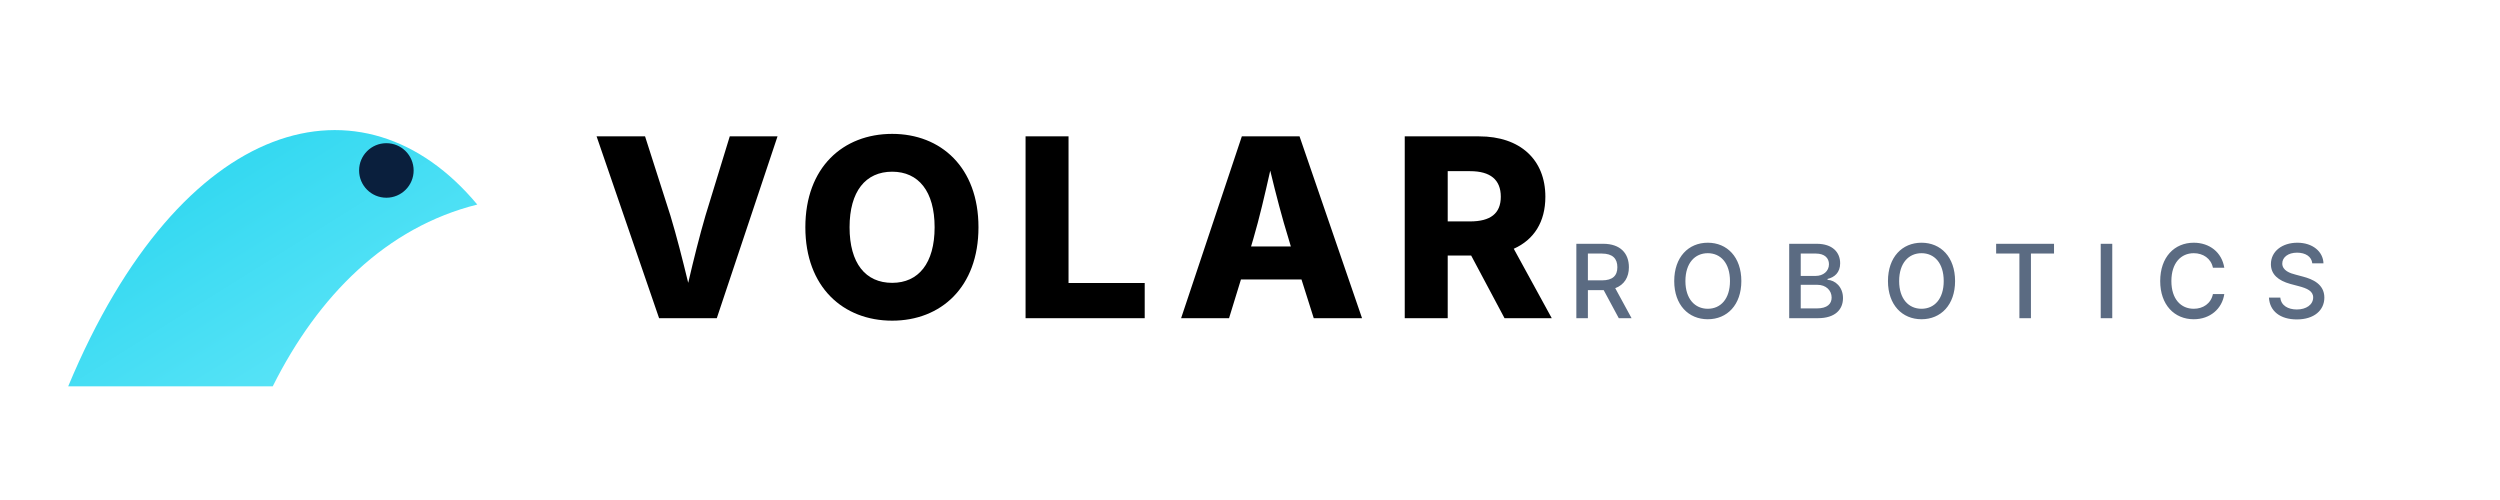
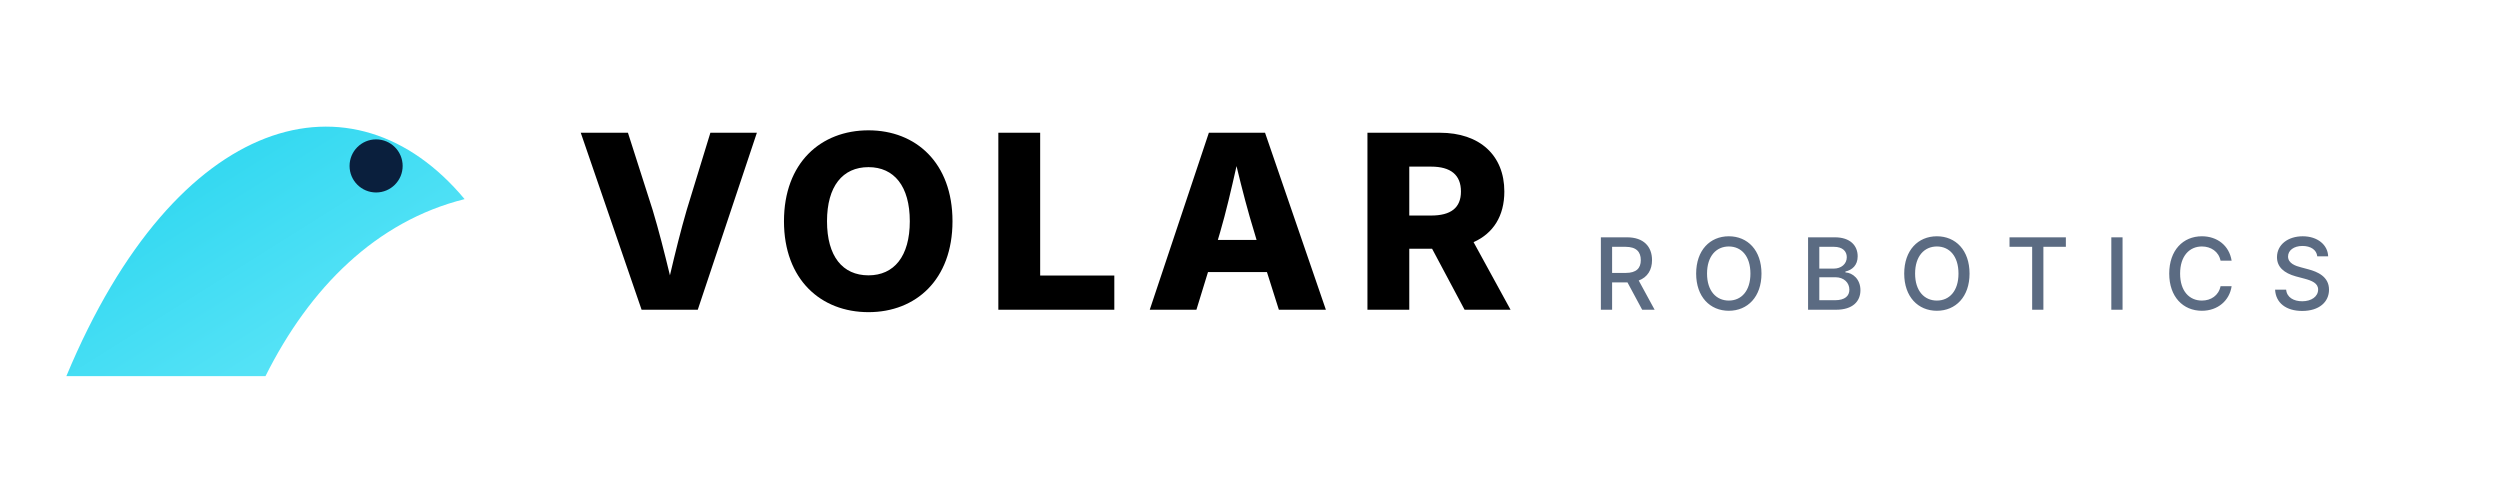
- <svg xmlns="http://www.w3.org/2000/svg" viewBox="0 0 220 44" role="img" aria-label="VOLAR ROBOTICS">
+ <svg xmlns="http://www.w3.org/2000/svg" viewBox="0 0 226 44" role="img" aria-label="VOLAR ROBOTICS">
  <defs>
    <linearGradient id="vg" x1="0" y1="0" x2="1" y2="1">
      <stop offset="0" stop-color="#22D3EE" />
      <stop offset="1" stop-color="#67E8F9" />
    </linearGradient>
  </defs>
  <g transform="translate(4 4)">
    <path d="M2 30 C 12 6, 28 2, 38 14 C 30 16, 24 22, 20 30 Z" fill="url(#vg)" />
    <circle cx="30" cy="11" r="2.4" fill="#0A1F3D" />
  </g>
  <g fill="currentColor" font-family="Inter, system-ui, sans-serif" font-weight="800" font-size="22" letter-spacing="2">
    <text x="52" y="28">VOLAR</text>
  </g>
  <g fill="#5B6B82" font-family="Inter, system-ui, sans-serif" font-weight="500" font-size="9" letter-spacing="3">
-     <text x="138" y="28">ROBOTICS</text>
+     <text x="144" y="28">ROBOTICS</text>
  </g>
</svg>
